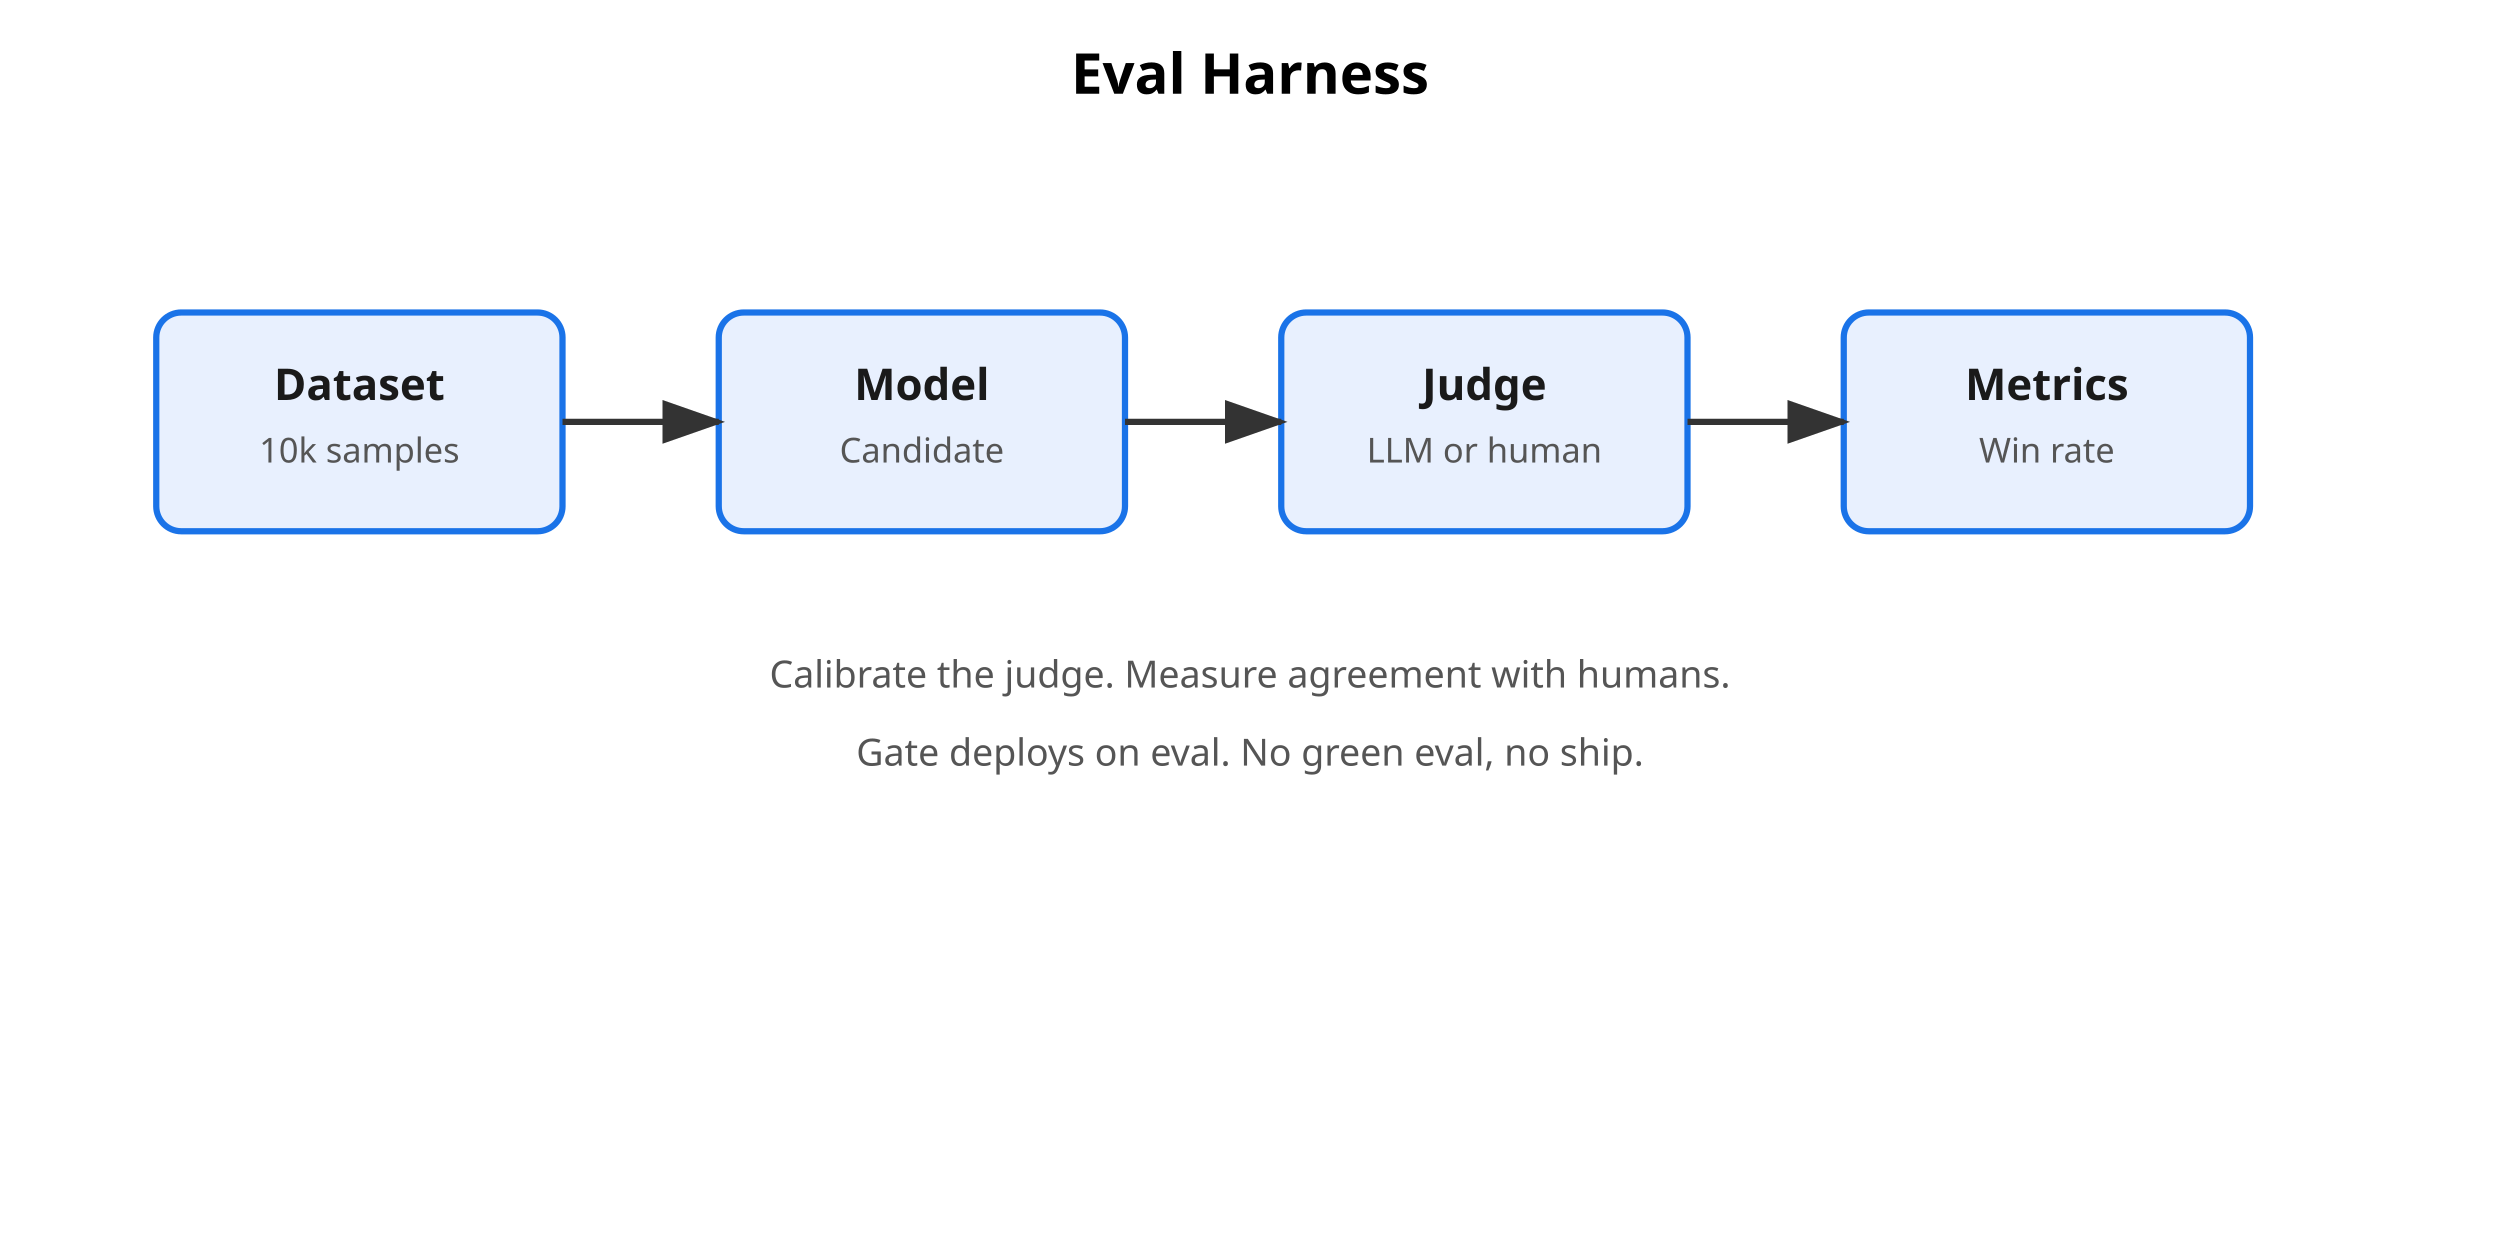
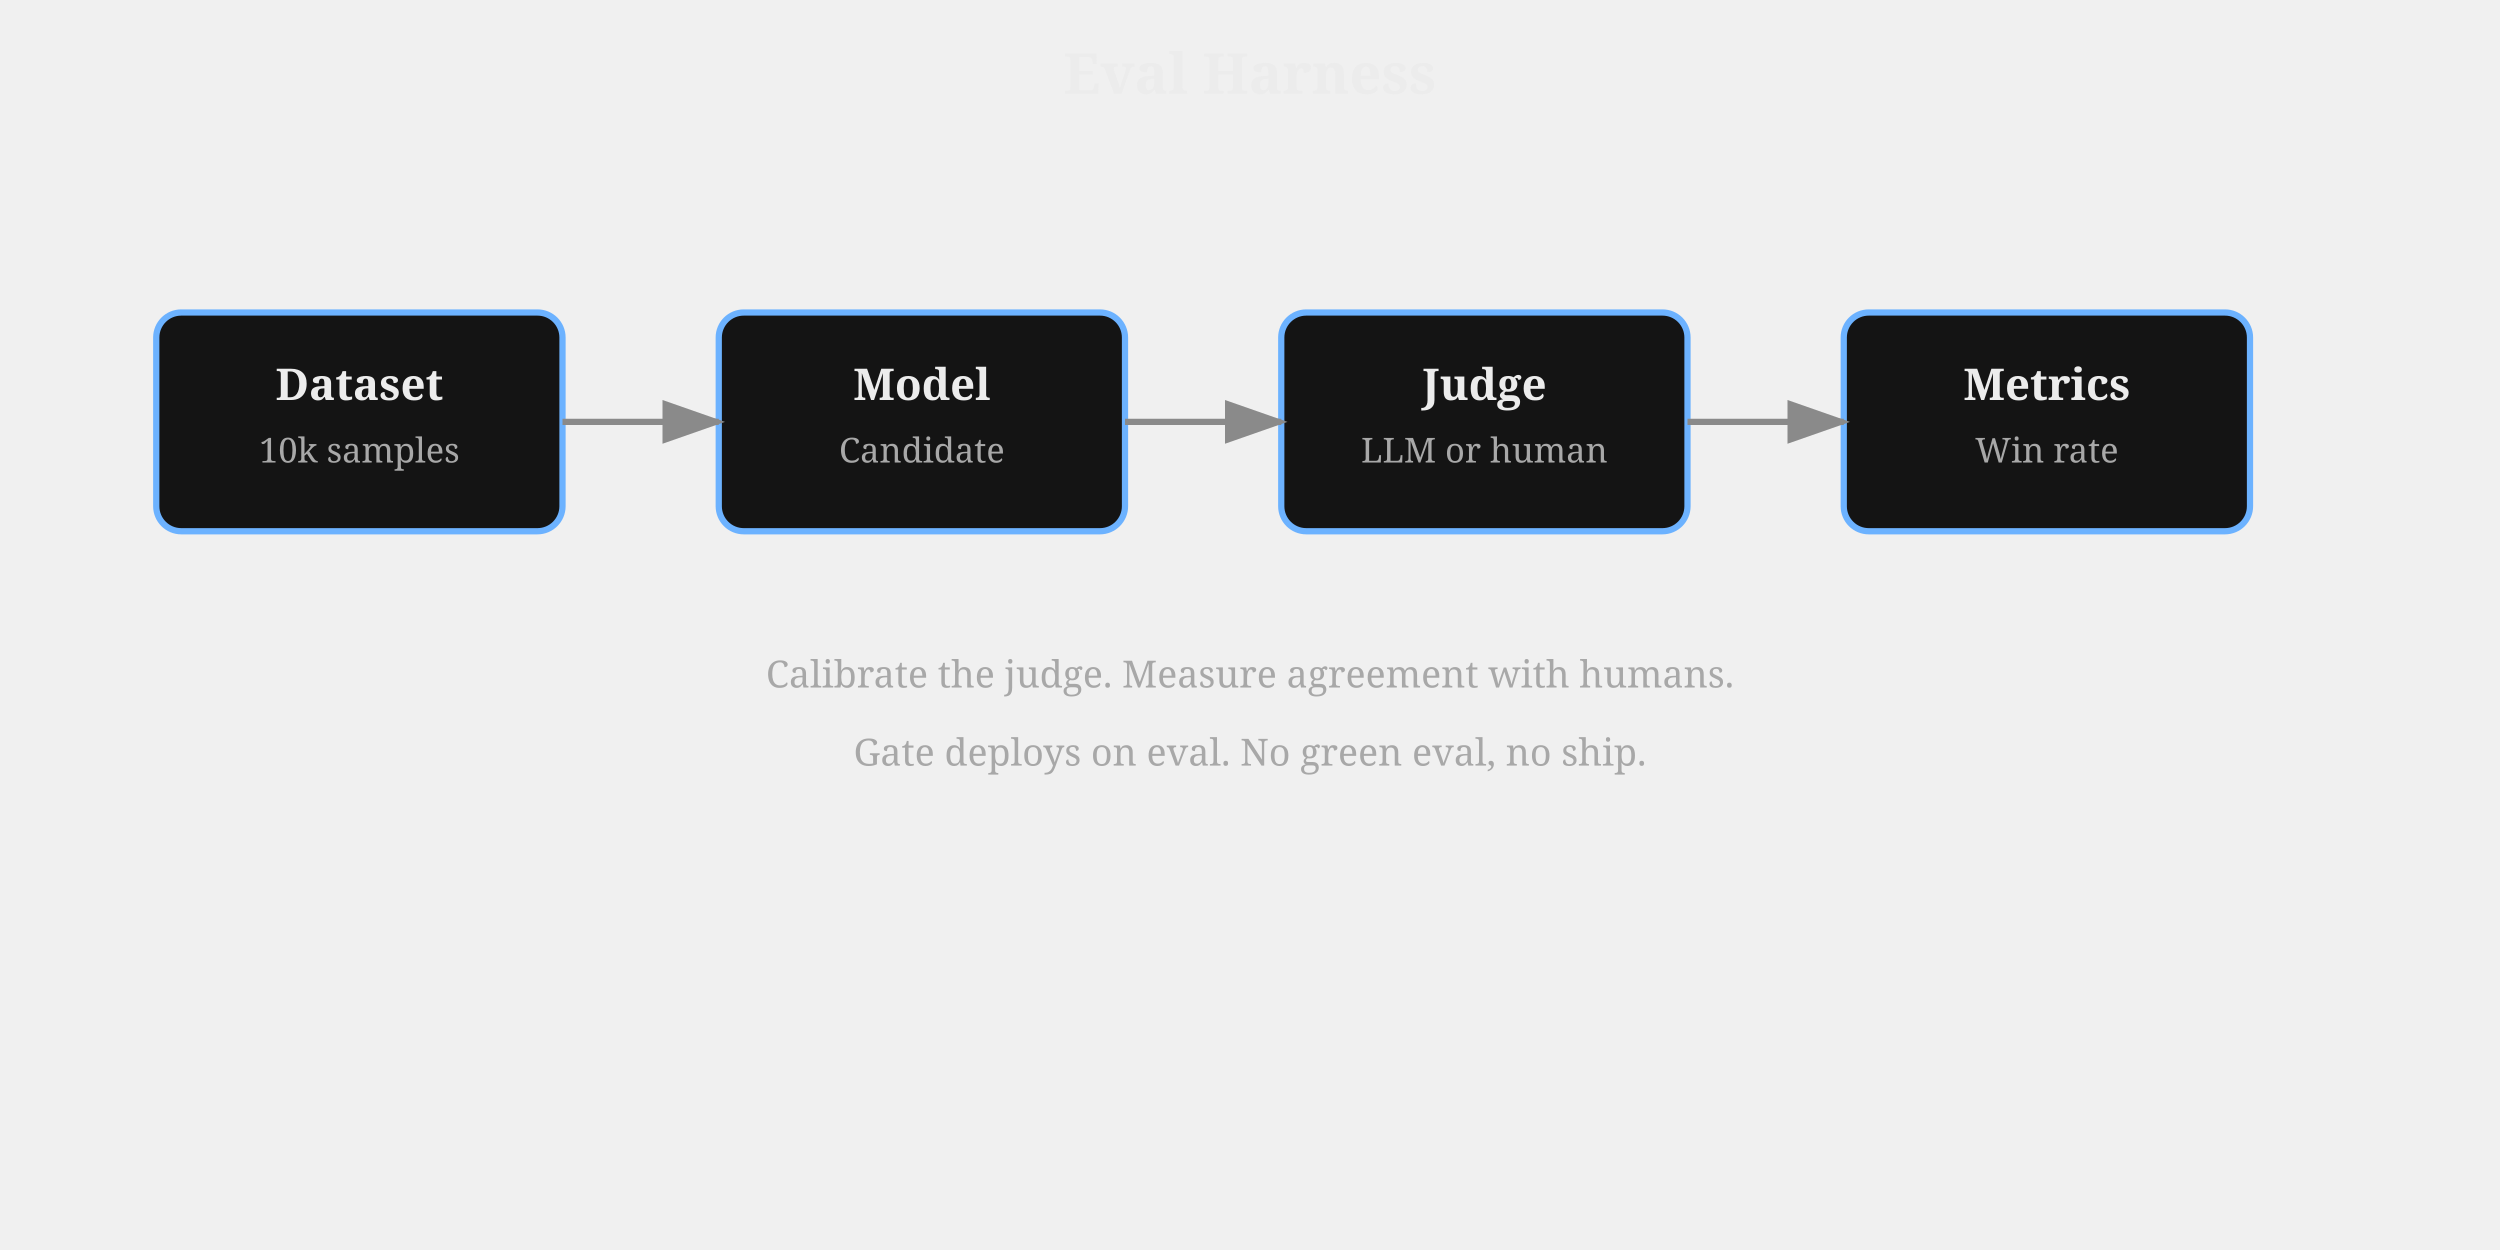
- <svg xmlns="http://www.w3.org/2000/svg" width="800" height="400" viewBox="0 0 800 400" font-family="sans-serif">
-   <rect width="800" height="400" fill="#ffffff" />
+ <svg xmlns="http://www.w3.org/2000/svg" width="800" height="400" viewBox="0 0 800 400" font-family="'Charis SIL',Georgia,serif">
  <defs>
    <marker id="arrowhead" markerWidth="10" markerHeight="7" refX="9" refY="3.5" orient="auto">
-       <polygon points="0 0, 10 3.5, 0 7" fill="#333" />
+       <polygon points="0 0, 10 3.5, 0 7" fill="#8a8a8a" />
    </marker>
  </defs>
-   <text x="400" y="30" text-anchor="middle" font-size="18" font-weight="bold">Eval Harness</text>
-   <rect x="50" y="100" width="130" height="70" rx="8" fill="#e8f0fe" stroke="#1a73e8" stroke-width="2" />
-   <text x="115.0" y="128" text-anchor="middle" font-size="14" font-weight="bold" fill="#1a1a1a">Dataset</text>
-   <text x="115.0" y="148" text-anchor="middle" font-size="11" fill="#555">10k samples</text>
-   <rect x="230" y="100" width="130" height="70" rx="8" fill="#e8f0fe" stroke="#1a73e8" stroke-width="2" />
-   <text x="295.0" y="128" text-anchor="middle" font-size="14" font-weight="bold" fill="#1a1a1a">Model</text>
-   <text x="295.0" y="148" text-anchor="middle" font-size="11" fill="#555">Candidate</text>
-   <rect x="410" y="100" width="130" height="70" rx="8" fill="#e8f0fe" stroke="#1a73e8" stroke-width="2" />
-   <text x="475.0" y="128" text-anchor="middle" font-size="14" font-weight="bold" fill="#1a1a1a">Judge</text>
-   <text x="475.0" y="148" text-anchor="middle" font-size="11" fill="#555">LLM or human</text>
-   <rect x="590" y="100" width="130" height="70" rx="8" fill="#e8f0fe" stroke="#1a73e8" stroke-width="2" />
-   <text x="655.0" y="128" text-anchor="middle" font-size="14" font-weight="bold" fill="#1a1a1a">Metrics</text>
-   <text x="655.0" y="148" text-anchor="middle" font-size="11" fill="#555">Win rate</text>
-   <line x1="180" y1="135" x2="230" y2="135" stroke="#333" stroke-width="2" marker-end="url(#arrowhead)" />
-   <line x1="360" y1="135" x2="410" y2="135" stroke="#333" stroke-width="2" marker-end="url(#arrowhead)" />
-   <line x1="540" y1="135" x2="590" y2="135" stroke="#333" stroke-width="2" marker-end="url(#arrowhead)" />
-   <text x="400" y="220" text-anchor="middle" font-size="12" fill="#555">Calibrate the judge. Measure agreement with humans.</text>
-   <text x="400" y="245" text-anchor="middle" font-size="12" fill="#555">Gate deploys on eval. No green eval, no ship.</text>
+   <text x="400" y="30" text-anchor="middle" font-size="18" font-weight="bold" style="fill:#ececec">Eval Harness</text>
+   <rect x="50" y="100" width="130" height="70" rx="8" fill="#141414" stroke="#6cb2ff" stroke-width="2" />
+   <text x="115.0" y="128" text-anchor="middle" font-size="14" font-weight="bold" fill="#ececec">Dataset</text>
+   <text x="115.0" y="148" text-anchor="middle" font-size="11" fill="#a8a8a8">10k samples</text>
+   <rect x="230" y="100" width="130" height="70" rx="8" fill="#141414" stroke="#6cb2ff" stroke-width="2" />
+   <text x="295.0" y="128" text-anchor="middle" font-size="14" font-weight="bold" fill="#ececec">Model</text>
+   <text x="295.0" y="148" text-anchor="middle" font-size="11" fill="#a8a8a8">Candidate</text>
+   <rect x="410" y="100" width="130" height="70" rx="8" fill="#141414" stroke="#6cb2ff" stroke-width="2" />
+   <text x="475.0" y="128" text-anchor="middle" font-size="14" font-weight="bold" fill="#ececec">Judge</text>
+   <text x="475.0" y="148" text-anchor="middle" font-size="11" fill="#a8a8a8">LLM or human</text>
+   <rect x="590" y="100" width="130" height="70" rx="8" fill="#141414" stroke="#6cb2ff" stroke-width="2" />
+   <text x="655.0" y="128" text-anchor="middle" font-size="14" font-weight="bold" fill="#ececec">Metrics</text>
+   <text x="655.0" y="148" text-anchor="middle" font-size="11" fill="#a8a8a8">Win rate</text>
+   <line x1="180" y1="135" x2="230" y2="135" stroke="#8a8a8a" stroke-width="2" marker-end="url(#arrowhead)" />
+   <line x1="360" y1="135" x2="410" y2="135" stroke="#8a8a8a" stroke-width="2" marker-end="url(#arrowhead)" />
+   <line x1="540" y1="135" x2="590" y2="135" stroke="#8a8a8a" stroke-width="2" marker-end="url(#arrowhead)" />
+   <text x="400" y="220" text-anchor="middle" font-size="12" fill="#a8a8a8">Calibrate the judge. Measure agreement with humans.</text>
+   <text x="400" y="245" text-anchor="middle" font-size="12" fill="#a8a8a8">Gate deploys on eval. No green eval, no ship.</text>
</svg>
